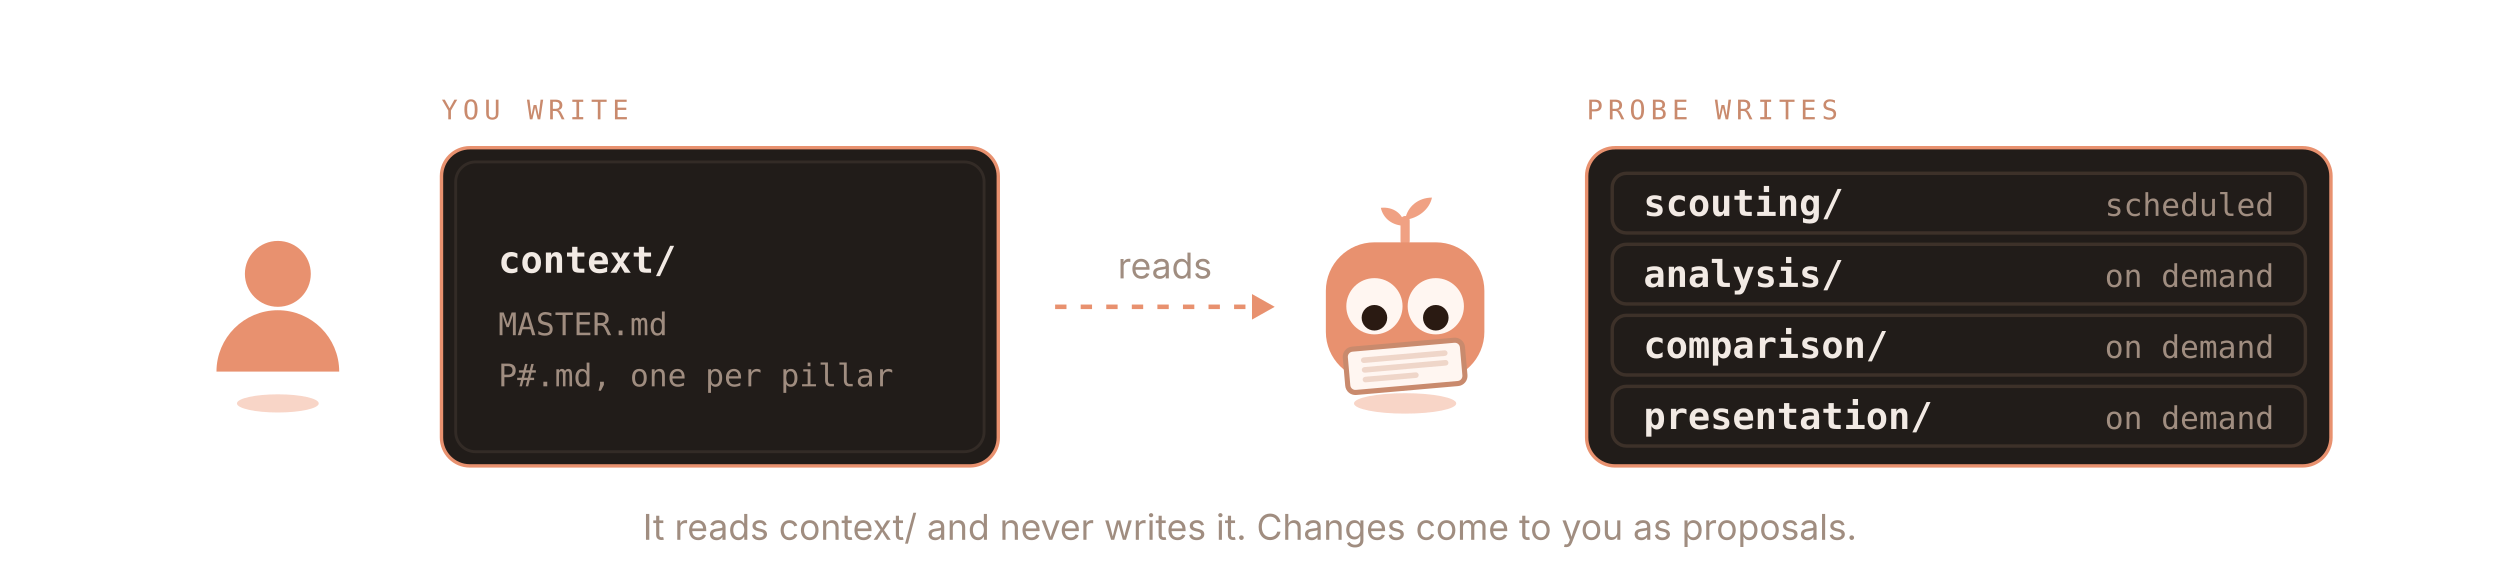
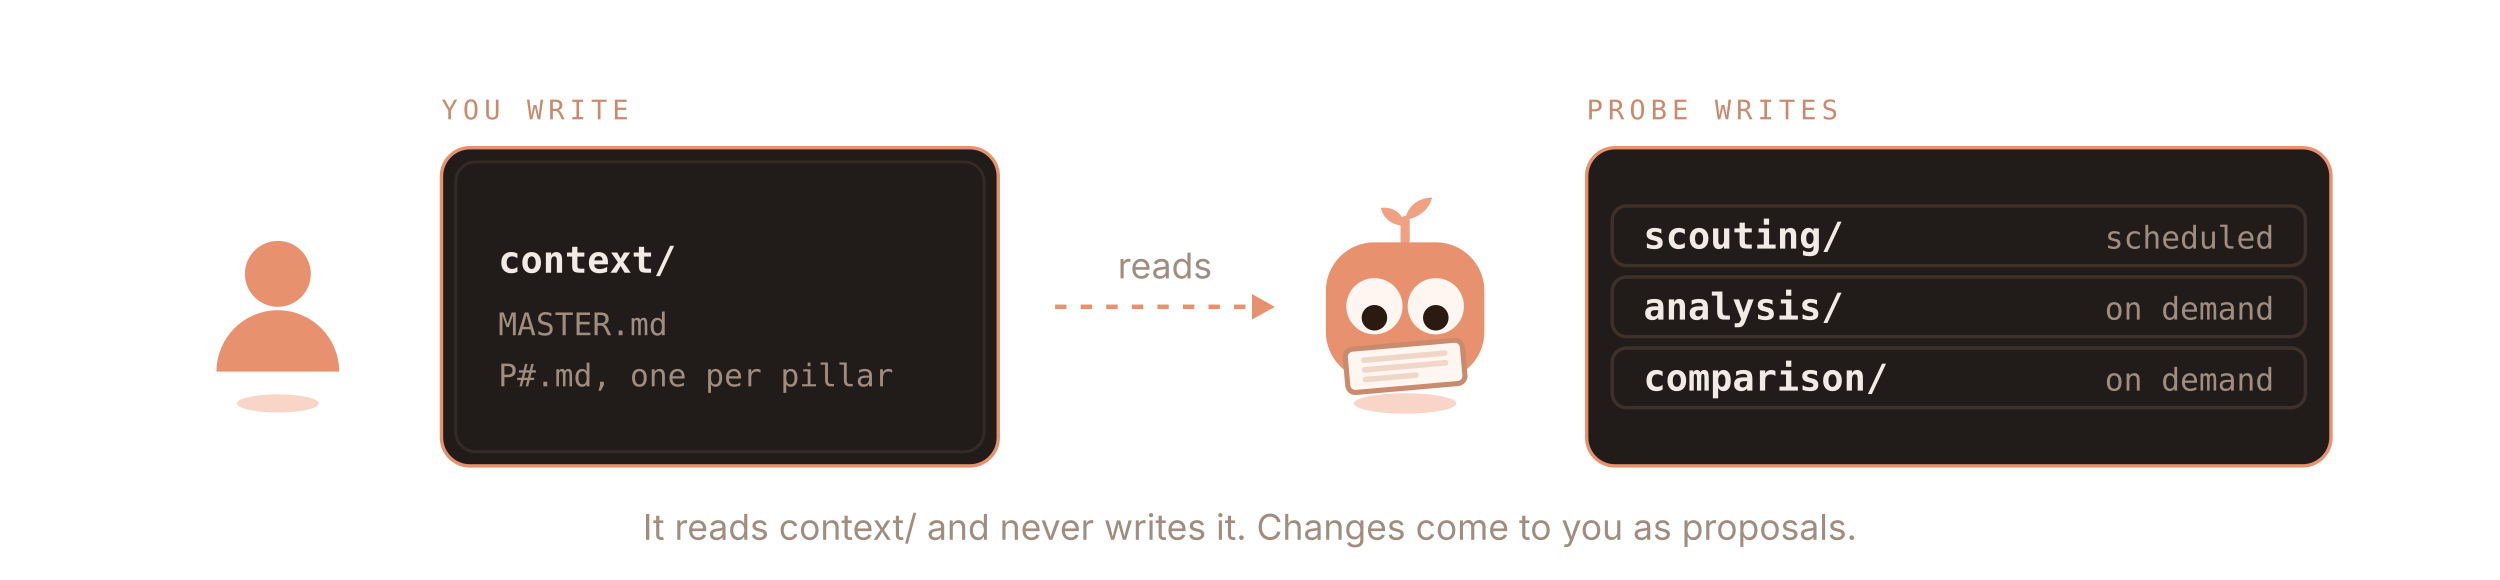
- <svg xmlns="http://www.w3.org/2000/svg" width="880" height="204" viewBox="0 0 880 204" role="img" aria-label="Who writes what: you write context/, and PROBE reads it and writes scouting/, analysis/, comparison/ and presentation/. Changes to context/ come to you as proposals.">
+ <svg xmlns="http://www.w3.org/2000/svg" width="880" height="204" viewBox="0 0 880 204" role="img" aria-label="Who writes what: you write context/, and PROBE reads it and writes scouting/, analysis/ and comparison/. Changes to context/ come to you as proposals.">
  <style>
    .hull   { fill: #E8916F; }
    .iris   { fill: #FFF6F1; }
    .pupil  { fill: #2A1A12; }
    .stem   { stroke: #F0A183; stroke-width: 3.6; stroke-linecap: round; fill: none; }
    .leaf   { fill: #F0A183; }
    .page   { fill: #FFF6F1; stroke: #C98A6D; stroke-width: 2; }
    .line   { fill: #C98A6D; opacity: .3; }
    .shadow { fill: #F0A183; opacity: .45; }
    .dim    { fill: #6E625B; }
    .dimst  { stroke: #5E534C; stroke-width: 3.6; stroke-linecap: round; fill: none; }
    .dimbe  { fill: #5E534C; }
    .cross  { fill: none; stroke: #2A211C; stroke-width: 3.2; stroke-linecap: round; }
    .mug    { fill: #FFF6F1; stroke: #C98A6D; stroke-width: 2; stroke-linejoin: round; }
    .handle { fill: none; stroke: #C98A6D; stroke-width: 2.4; stroke-linecap: round; }
    .brew   { fill: #C98A6D; }
    .steam  { fill: none; stroke: #F0A183; stroke-width: 2.2; stroke-linecap: round; opacity: 0; }
    .rig    { animation: bob 3.4s ease-in-out infinite; }
    .sprout { transform-box: view-box; transform-origin: 48px 27px;
              animation: sway 3.2s ease-in-out infinite; }
    .lid    { transform-box: fill-box; transform-origin: 50% 50%;
              animation: blink 7s ease-in-out infinite; }
    .readp  { animation: read 3.6s ease-in-out infinite; }
    .l1     { animation: lit 4.8s ease-in-out infinite; }
    .l2     { animation: lit 4.8s ease-in-out 1.6s infinite; }
    .l3     { animation: lit 4.8s ease-in-out 3.2s infinite; }
    .s1     { animation: steam 3.8s ease-in-out infinite; }
    .s2     { animation: steam 3.8s ease-in-out 1.9s infinite; }
    .breathe { animation: breathe 4.6s ease-in-out infinite; }
    .drift  { transform-box: fill-box; transform-origin: 50% 100%;
              animation: drift 4.6s ease-in-out infinite; }
    @keyframes bob   { 0%, 100% { transform: translateY(0); } 50% { transform: translateY(-3px); } }
    @keyframes sway  { 0%, 100% { transform: rotate(-5deg); } 50% { transform: rotate(5deg); } }
    @keyframes blink { 0%, 44%, 50%, 100% { transform: scaleY(1); } 47% { transform: scaleY(.08); } }
    @keyframes read  { 0% { transform: translateX(-2.4px); } 72% { transform: translateX(2.4px); }
                       86%, 100% { transform: translateX(-2.4px); } }
    @keyframes lit   { 0%, 28% { opacity: .95; } 34%, 100% { opacity: .3; } }
    @keyframes steam { 0% { opacity: 0; transform: translateY(2px); } 30%, 55% { opacity: .7; }
                       100% { opacity: 0; transform: translateY(-6px); } }
    @keyframes drift { 0%, 100% { transform: rotate(-3deg); } 50% { transform: rotate(3deg); } }
    @keyframes breathe { 0%, 100% { transform: translateY(0); } 50% { transform: translateY(-1.6px); } }

    .mine  { fill: #211C19; stroke: #E8916F; stroke-width: 1.2; }
    .matte { fill: none; stroke: #332B26; stroke-width: 1; }
    .row   { fill: #211C19; stroke: #3D3129; stroke-width: 1.2; }
    .eb    { fill: #C98A6D; font: 9.5px ui-monospace, SFMono-Regular, 'SF Mono', Menlo, Consolas, monospace; letter-spacing: 1.8px; }
    .p     { fill: #F2EAE4; font: 700 13px ui-monospace, SFMono-Regular, 'SF Mono', Menlo, Consolas, monospace; }
    .ps    { fill: #A08D80; font: 11px ui-monospace, SFMono-Regular, 'SF Mono', Menlo, Consolas, monospace; }
    .note  { fill: #A08D80; font: 12.5px system-ui, -apple-system, 'Segoe UI', 'Apple SD Gothic Neo', 'Noto Sans KR', sans-serif; }
    .wire  { fill: none; stroke: #E8916F; stroke-width: 1.6; stroke-dasharray: 4 5;
             animation: march 1.2s linear infinite; }
    .head  { fill: #E8916F; }
    @keyframes march { to { stroke-dashoffset: -18; } }
    @media (prefers-reduced-motion: reduce) {
      * { animation: none !important; }
    }
  </style>
  <g transform="translate(39.4 0)">
    <text class="eb" x="116" y="42">YOU WRITE</text>
    <g transform="translate(20 70.0) scale(0.8)">
      <ellipse class="shadow" cx="48" cy="90" rx="18" ry="4" />
      <g class="breathe">
        <circle class="hull" cx="48" cy="33" r="14.5" />
        <path class="hull" d="M21 76 a27 27 0 0 1 54 0 Z" />
      </g>
    </g>
    <rect class="mine" x="116" y="52" width="196" height="112" rx="10" />
    <rect class="matte" x="121" y="57" width="186" height="102" rx="7" />
    <text class="p" x="136" y="96.0">context/</text>
    <text class="ps" x="136" y="118.0">MASTER.md</text>
    <text class="ps" x="136" y="136.0">P#.md, one per pillar</text>
    <path class="wire" d="M332 108.0 H401.3" />
    <path class="head" d="M409.3 108.0 l-8 -4.5 v9 Z" />
    <text class="note" x="370.65" y="98.0" text-anchor="middle">reads</text>
    <g transform="translate(412 61.0) scale(0.9)">
      <ellipse class="shadow" cx="48" cy="90" rx="20" ry="4" />
      <g class="rig">
        <g class="sprout">
          <path class="stem" d="M48 26.5 V18.5" />
          <path class="leaf" d="M48 20.5 C43 20.6, 39.4 17.6, 38.5 13.5 C43.2 13, 47.2 15.6, 48 20.5 Z" />
          <path class="leaf" d="M48 18.2 C53.2 17.6, 57.6 14, 58.5 9.5 C53.2 9.5, 48.8 13, 48 18.2 Z" />
        </g>
        <rect class="hull" x="17" y="27" width="62" height="54" rx="19" />
        <g class="lid">
          <circle class="iris" cx="36" cy="52" r="11" />
          <g class="readp">
            <circle class="pupil" cx="36" cy="56.5" r="5" />
          </g>
        </g>
        <g class="lid">
          <circle class="iris" cx="60" cy="52" r="11" />
          <g class="readp">
            <circle class="pupil" cx="60" cy="56.5" r="5" />
          </g>
        </g>
        <g transform="rotate(-5 48 75.5)">
          <rect class="page" x="25" y="67" width="46" height="17" rx="3" />
          <rect class="line l1" x="31" y="70.6" width="34" height="2.2" rx="1.1" />
          <rect class="line l2" x="31" y="74.4" width="34" height="2.2" rx="1.1" />
          <rect class="line l3" x="31" y="78.2" width="22" height="2.2" rx="1.1" />
        </g>
      </g>
    </g>
    <text class="eb" x="519.1" y="42">PROBE WRITES</text>
    <rect class="mine" x="519.1" y="52" width="262" height="112" rx="10" />
-     <rect class="row" x="528.1" y="61" width="244" height="21" rx="5" />
-     <text class="p" x="539.1" y="76">scouting/</text>
-     <text class="ps" x="761.1" y="76" text-anchor="end">scheduled</text>
-     <rect class="row" x="528.1" y="86" width="244" height="21" rx="5" />
-     <text class="p" x="539.1" y="101">analysis/</text>
-     <text class="ps" x="761.1" y="101" text-anchor="end">on demand</text>
-     <rect class="row" x="528.1" y="111" width="244" height="21" rx="5" />
-     <text class="p" x="539.1" y="126">comparison/</text>
-     <text class="ps" x="761.1" y="126" text-anchor="end">on demand</text>
-     <rect class="row" x="528.1" y="136" width="244" height="21" rx="5" />
-     <text class="p" x="539.1" y="151">presentation/</text>
-     <text class="ps" x="761.1" y="151" text-anchor="end">on demand</text>
+     <rect class="row" x="528.1" y="72.5" width="244" height="21" rx="5" />
+     <text class="p" x="539.1" y="87.5">scouting/</text>
+     <text class="ps" x="761.1" y="87.5" text-anchor="end">scheduled</text>
+     <rect class="row" x="528.1" y="97.5" width="244" height="21" rx="5" />
+     <text class="p" x="539.1" y="112.5">analysis/</text>
+     <text class="ps" x="761.1" y="112.5" text-anchor="end">on demand</text>
+     <rect class="row" x="528.1" y="122.5" width="244" height="21" rx="5" />
+     <text class="p" x="539.1" y="137.5">comparison/</text>
+     <text class="ps" x="761.1" y="137.5" text-anchor="end">on demand</text>
    <text class="note" x="400.55" y="190" text-anchor="middle">It reads context/ and never writes it. Changes come to you as proposals.</text>
  </g>
</svg>
